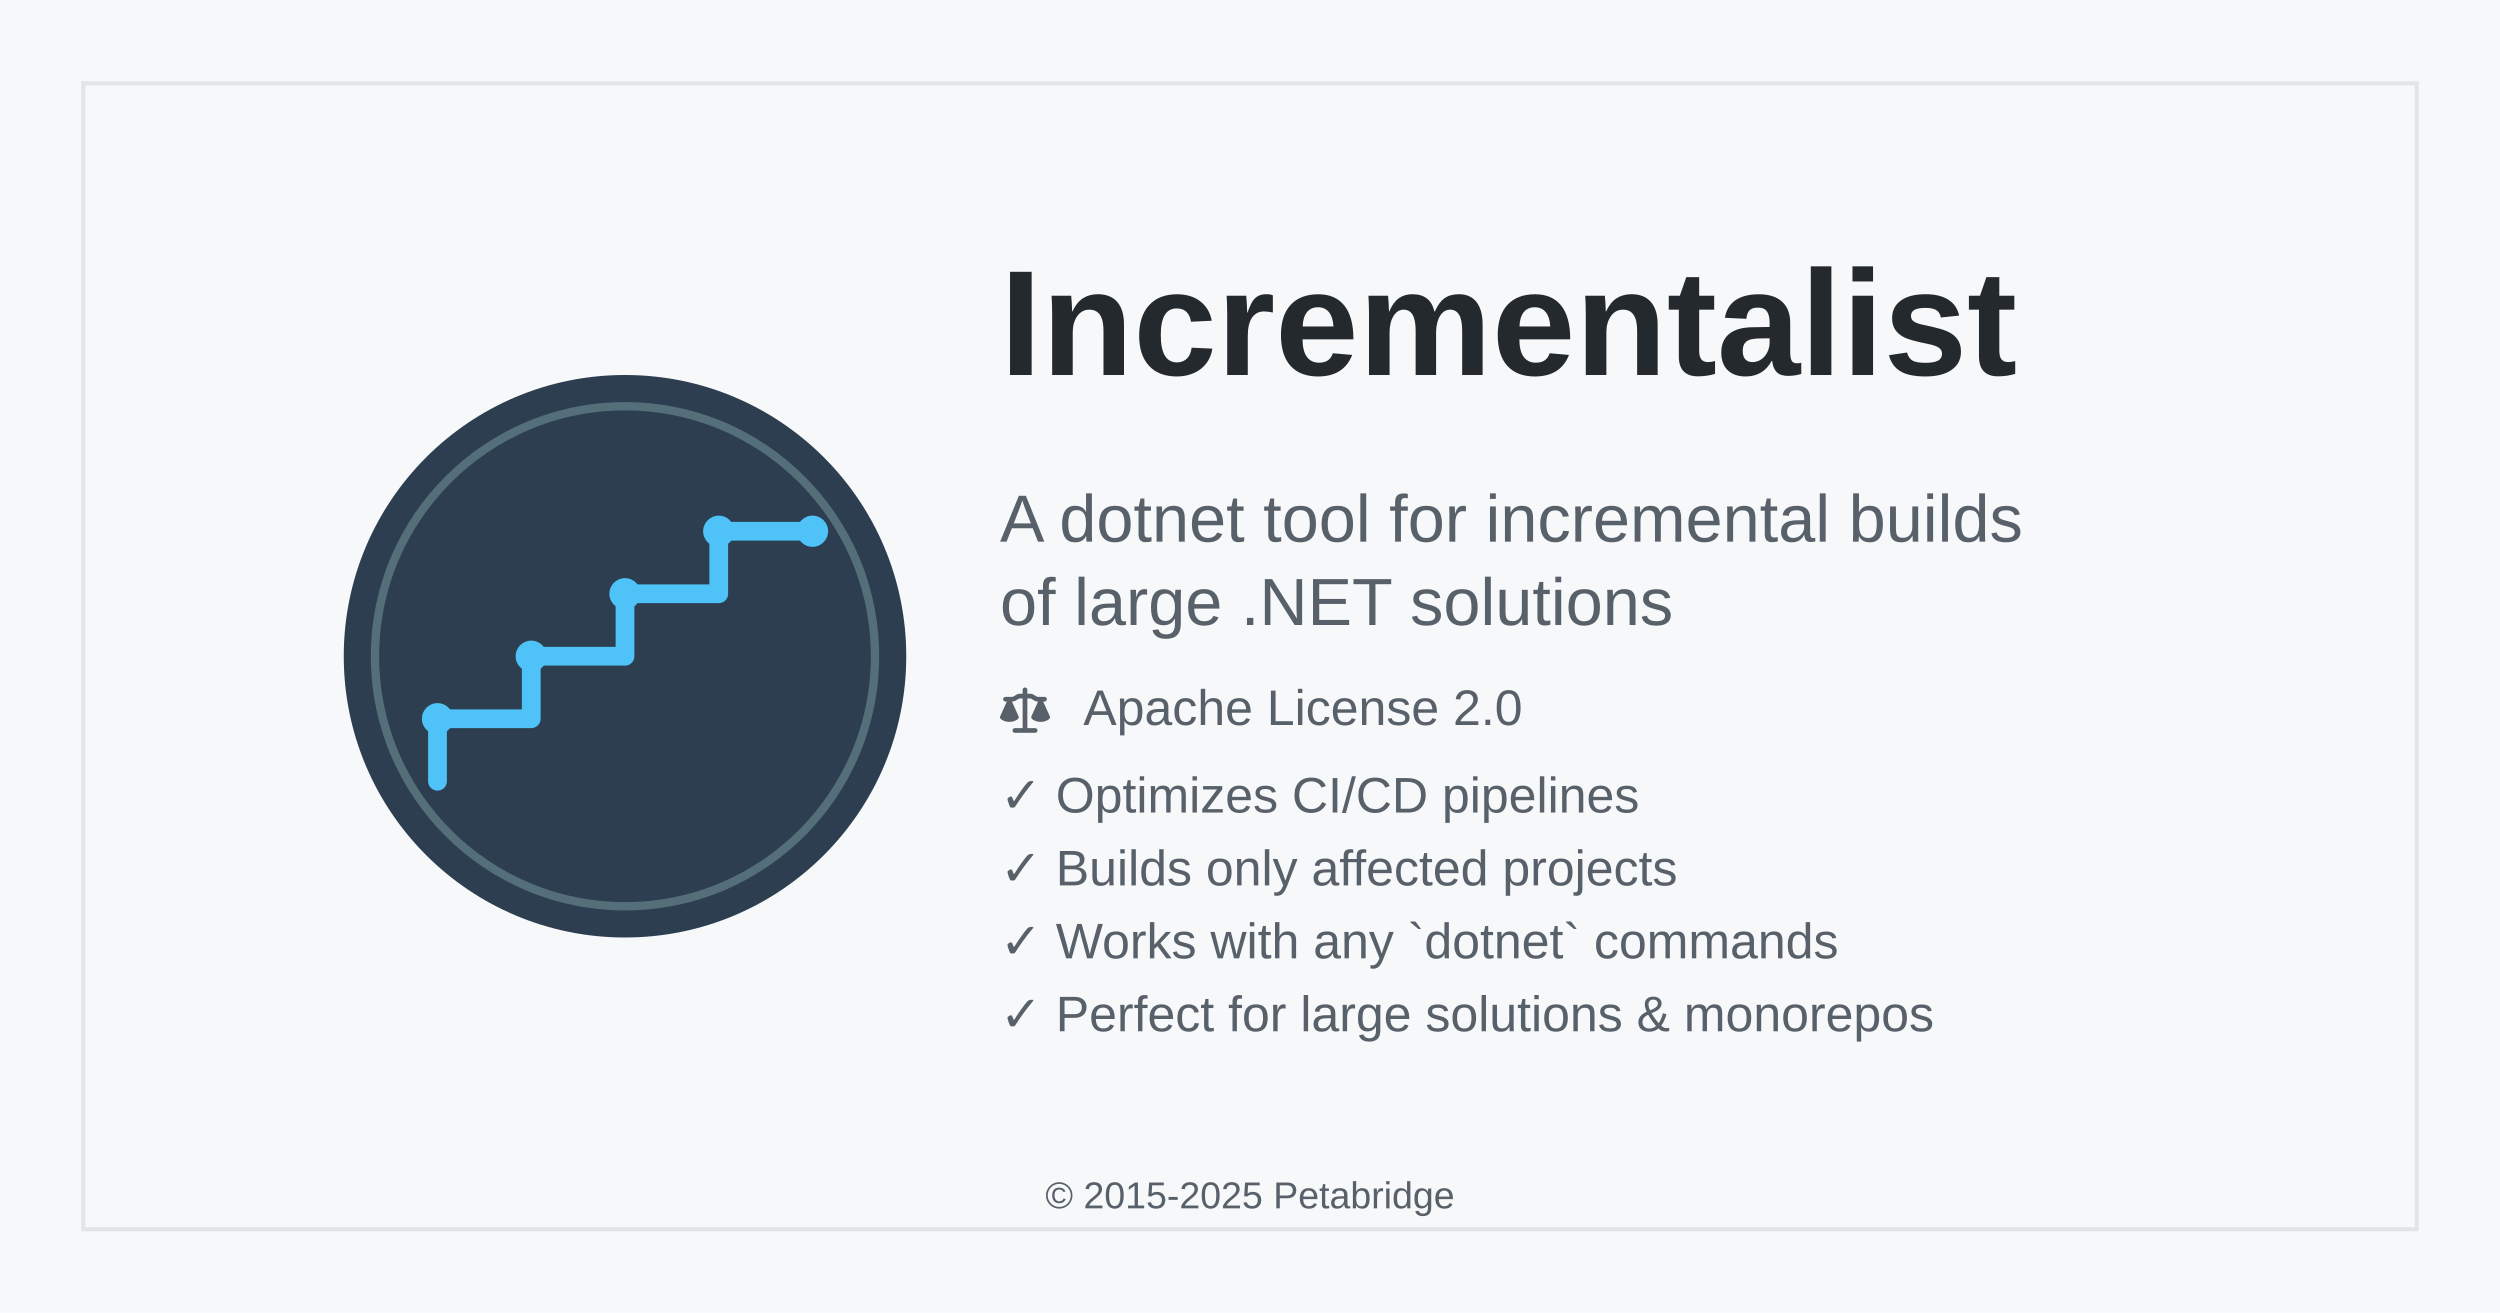
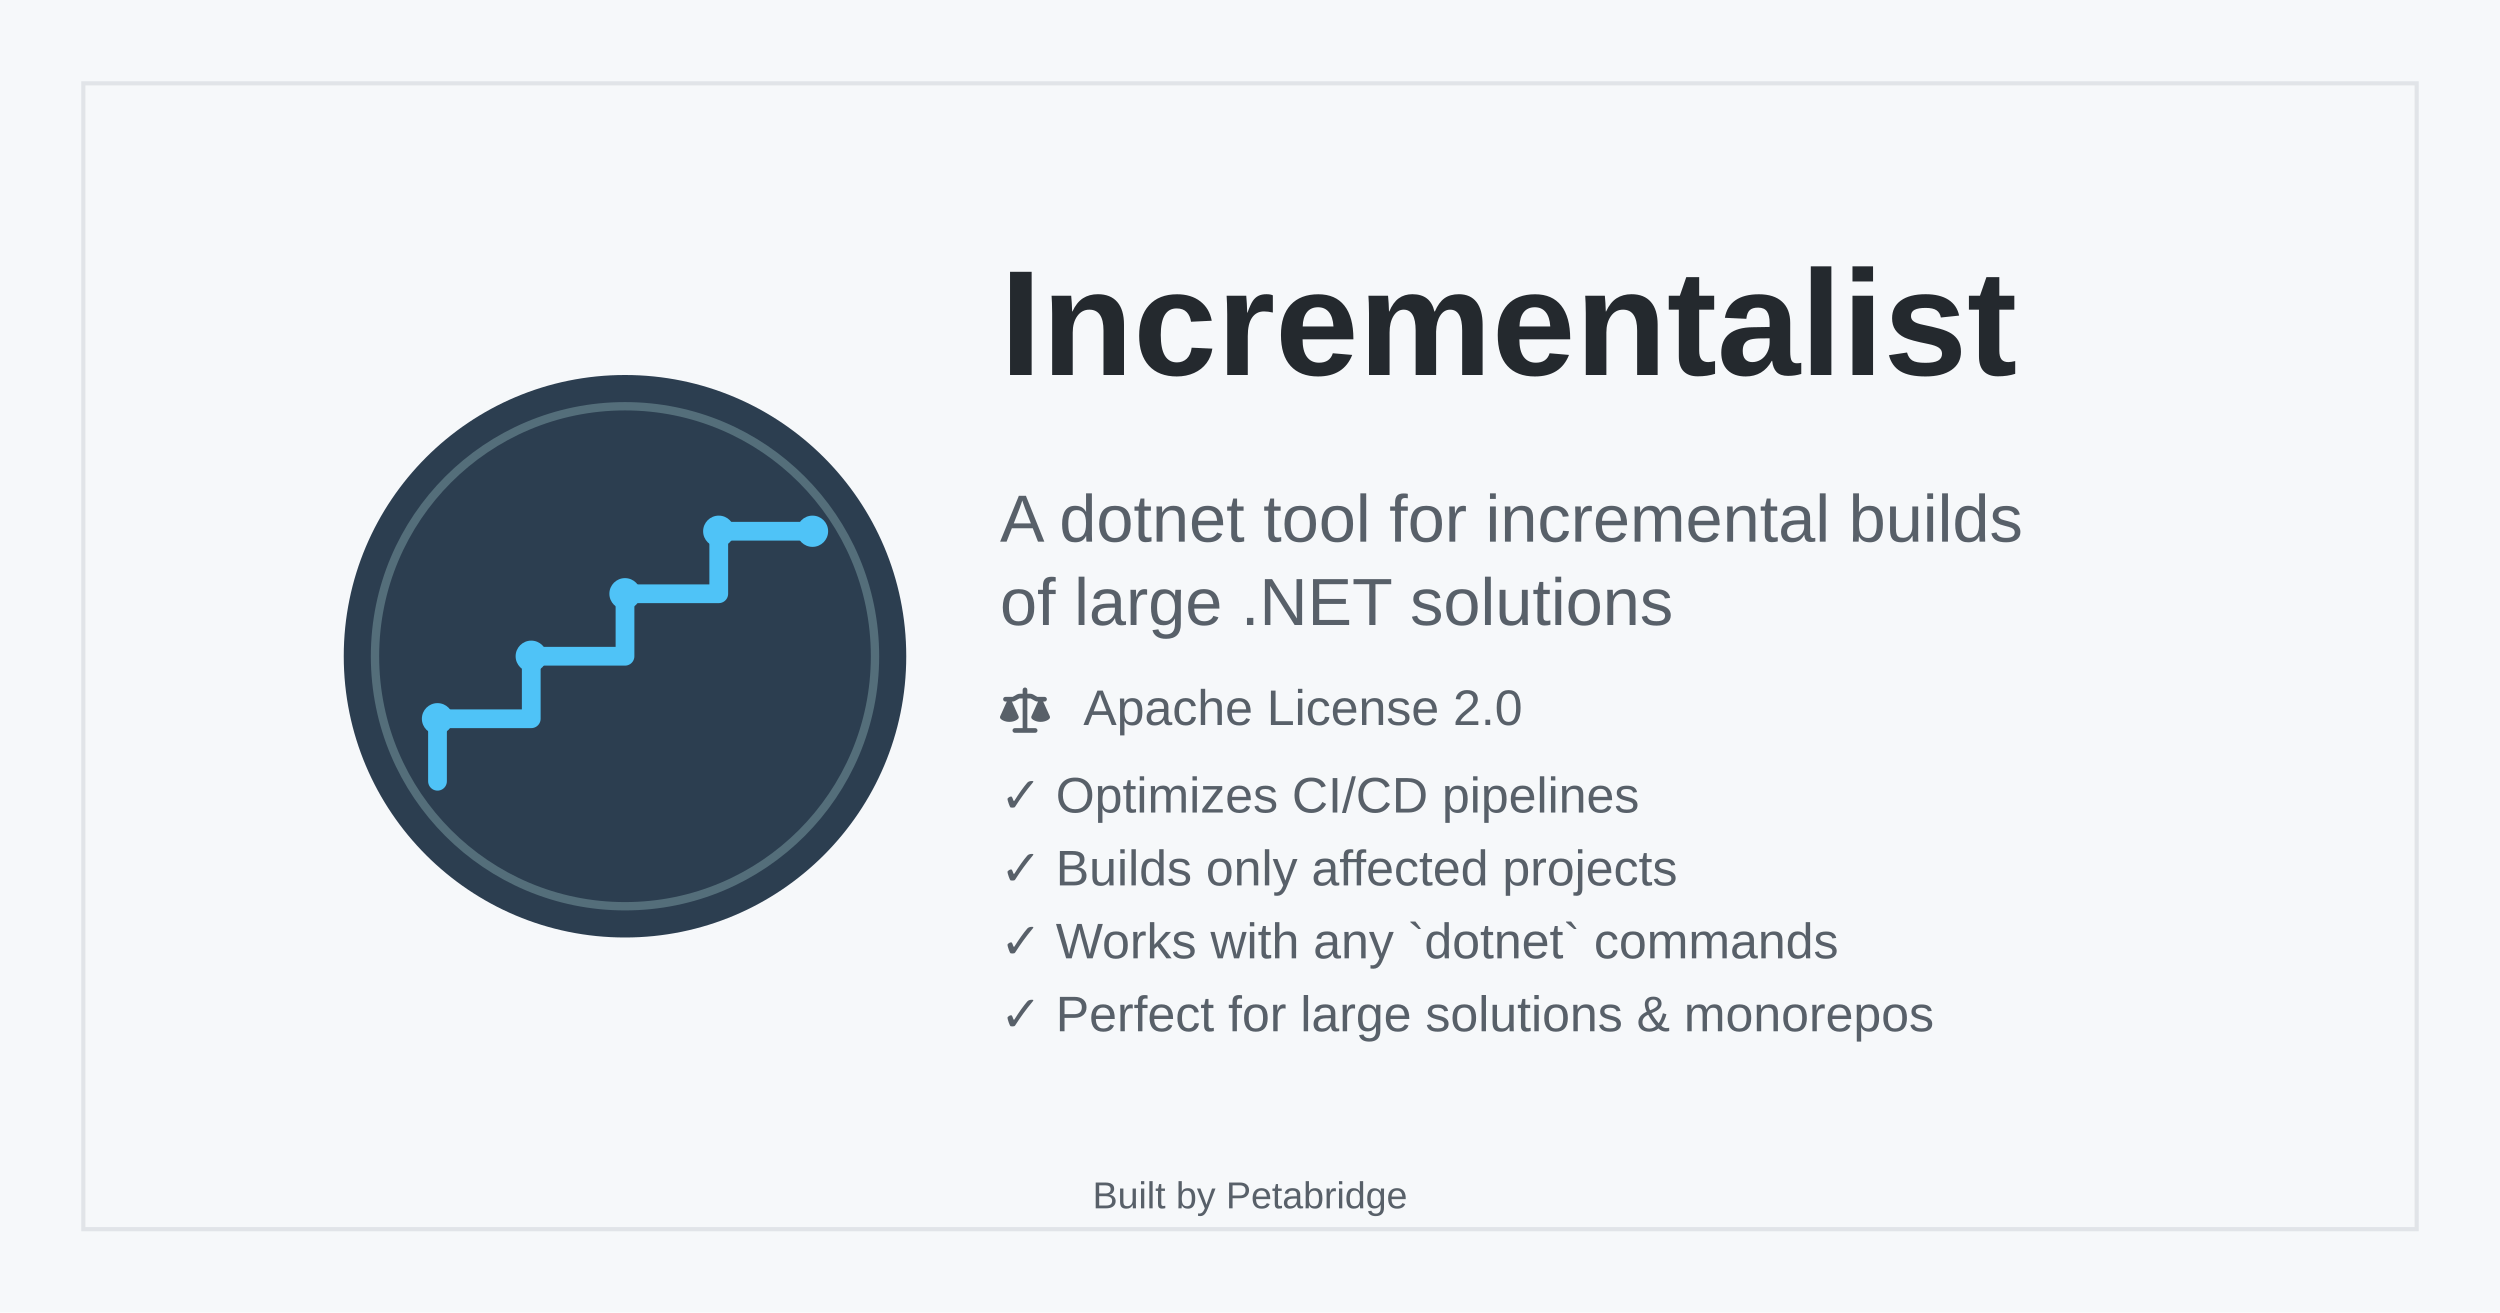
<svg xmlns="http://www.w3.org/2000/svg" width="1200" height="630" viewBox="0 0 1200 630">
  <rect width="1200" height="630" fill="#f6f8fa" />
  <rect x="40" y="40" width="1120" height="550" fill="none" stroke="#e1e4e8" stroke-width="2" />
  <g transform="translate(150, 165)">
    <circle cx="150" cy="150" r="135" fill="#2C3E50" />
    <circle cx="150" cy="150" r="120" stroke="#546E7A" stroke-width="4" fill="none" />
    <polyline points="60,210 60,180 105,180 105,150 150,150 150,120 195,120 195,90 240,90" stroke="#4FC3F7" stroke-width="9" fill="none" stroke-linecap="round" stroke-linejoin="round" />
    <circle cx="60" cy="180" r="7.5" fill="#4FC3F7" />
    <circle cx="105" cy="150" r="7.5" fill="#4FC3F7" />
    <circle cx="150" cy="120" r="7.5" fill="#4FC3F7" />
    <circle cx="195" cy="90" r="7.5" fill="#4FC3F7" />
    <circle cx="240" cy="90" r="7.5" fill="#4FC3F7" />
  </g>
  <g transform="translate(480, 180)">
    <text font-family="Arial, sans-serif" font-size="72" font-weight="bold" fill="#24292e">Incrementalist</text>
    <text font-family="Arial, sans-serif" font-size="32" fill="#586069" y="80">
      <tspan x="0" dy="0">A dotnet tool for incremental builds</tspan>
      <tspan x="0" dy="40">of large .NET solutions</tspan>
    </text>
    <g transform="translate(0, 150)">
      <path fill="#586069" transform="scale(1.5)" d="M8.75.75a.75.75 0 00-1.5 0V2h-.984c-.305 0-.604.08-.869.23l-1.288.737A.25.25 0 013.984 3H1.75a.75.75 0 000 1.5h.428L.066 9.192a.75.75 0 00.154.838l.53-.53-.53.53v.001l.002.002.002.002.006.006.016.015.045.04a3.514 3.514 0 00.686.45A4.492 4.492 0 003 11c.88 0 1.556-.22 2.023-.454a3.515 3.515 0 00.686-.45l.045-.04.016-.015.006-.006.002-.002.001-.002L5.25 9.5l.53.53a.75.75 0 00.154-.838L3.822 4.5h.162c.305 0 .604-.08.869-.23l1.289-.737a.25.25 0 01.124-.033h.984V13h-2.5a.75.75 0 000 1.5h6.5a.75.75 0 000-1.5h-2.5V3.5h.984a.25.25 0 01.124.033l1.29.736c.264.152.563.231.868.231h.162l-2.112 4.692a.75.75 0 00.154.838l.53-.53-.53.53v.001l.002.002.002.002.006.006.016.015.045.04a3.517 3.517 0 00.686.45A4.492 4.492 0 0013 11c.88 0 1.556-.22 2.023-.454a3.512 3.512 0 00.686-.45l.045-.04.01-.01.006-.005.006-.006.002-.002.001-.002-.529-.531.53.53a.75.75 0 00.154-.838L13.823 4.5h.427a.75.75 0 000-1.5h-2.234a.25.25 0 01-.124-.033l-1.29-.736A1.75 1.75 0 009.735 2H8.75V.75zM1.695 9.227c.285.135.718.273 1.305.273s1.02-.138 1.305-.273L3 6.327l-1.305 2.9zm10 0c.285.135.718.273 1.305.273s1.02-.138 1.305-.273L13 6.327l-1.305 2.9z" />
      <text font-family="Arial, sans-serif" font-size="24" fill="#586069" x="40" y="18">Apache License 2.0</text>
    </g>
    <g transform="translate(0, 210)">
      <text font-family="Arial, sans-serif" font-size="24" fill="#586069">
        <tspan x="0" dy="0">✓ Optimizes CI/CD pipelines</tspan>
        <tspan x="0" dy="35">✓ Builds only affected projects</tspan>
        <tspan x="0" dy="35">✓ Works with any `dotnet` commands</tspan>
        <tspan x="0" dy="35">✓ Perfect for large solutions &amp; monorepos</tspan>
      </text>
    </g>
  </g>
  <text font-family="Arial, sans-serif" font-size="18" fill="#586069" x="600" y="580" text-anchor="middle">
-     © 2015-2025 Petabridge
+     Built by Petabridge
  </text>
</svg>
